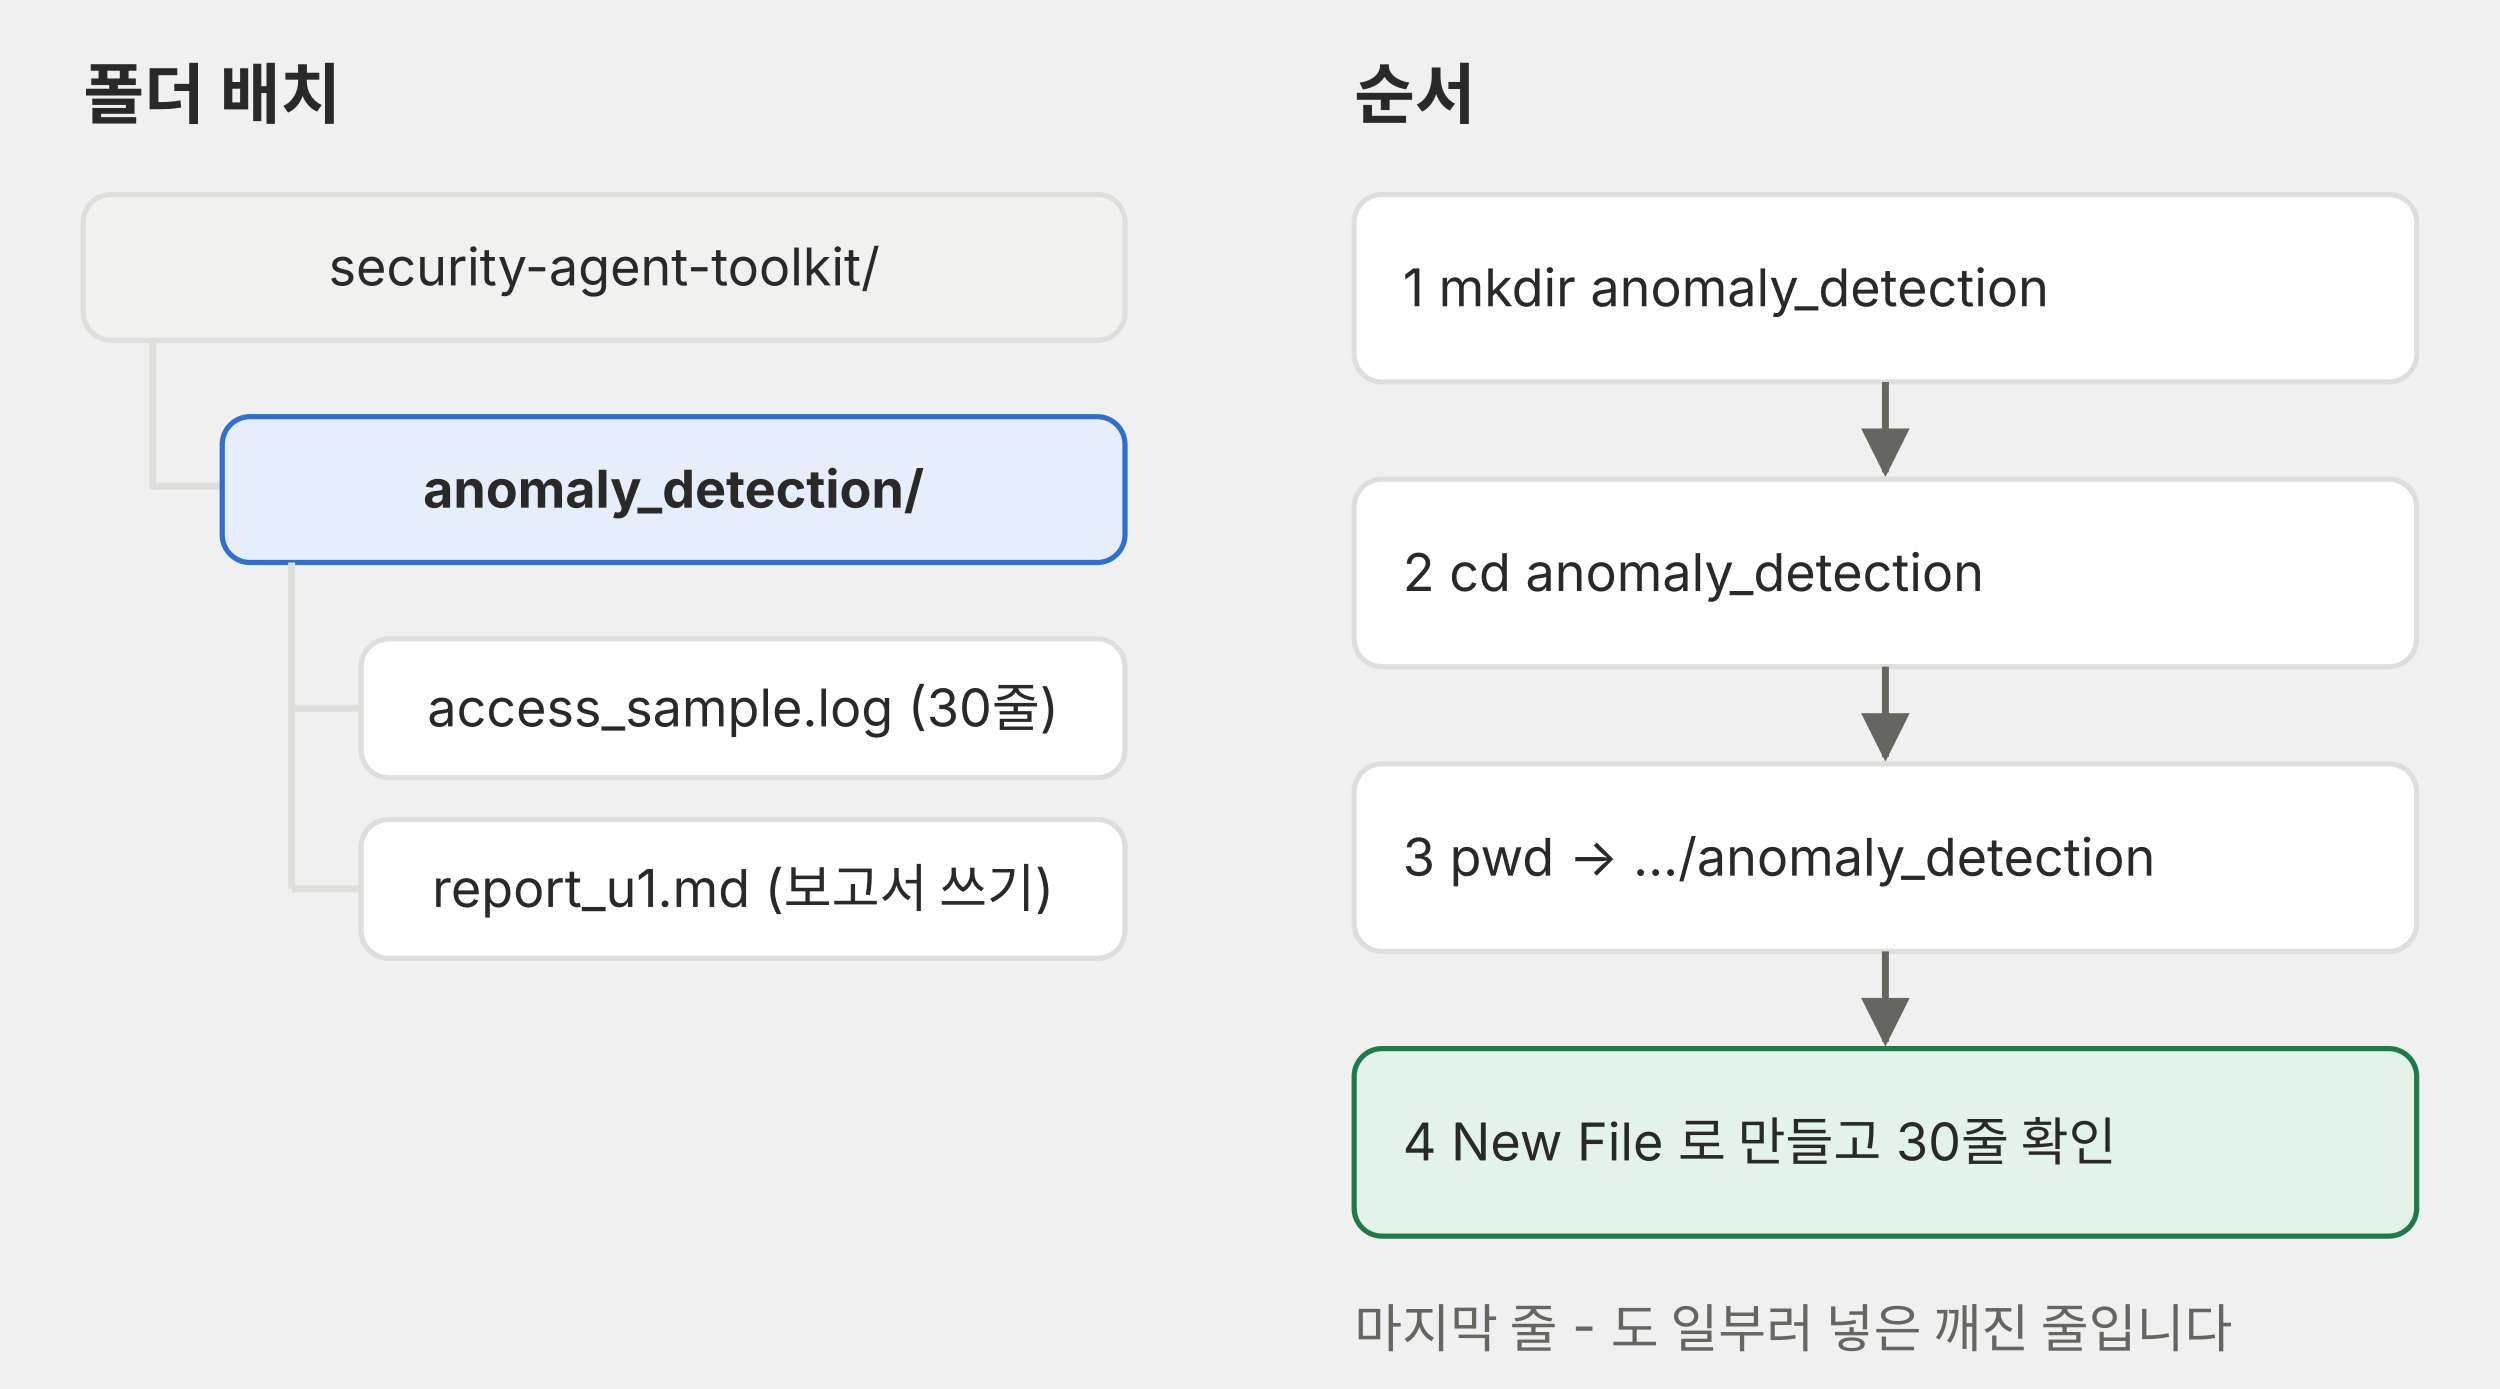
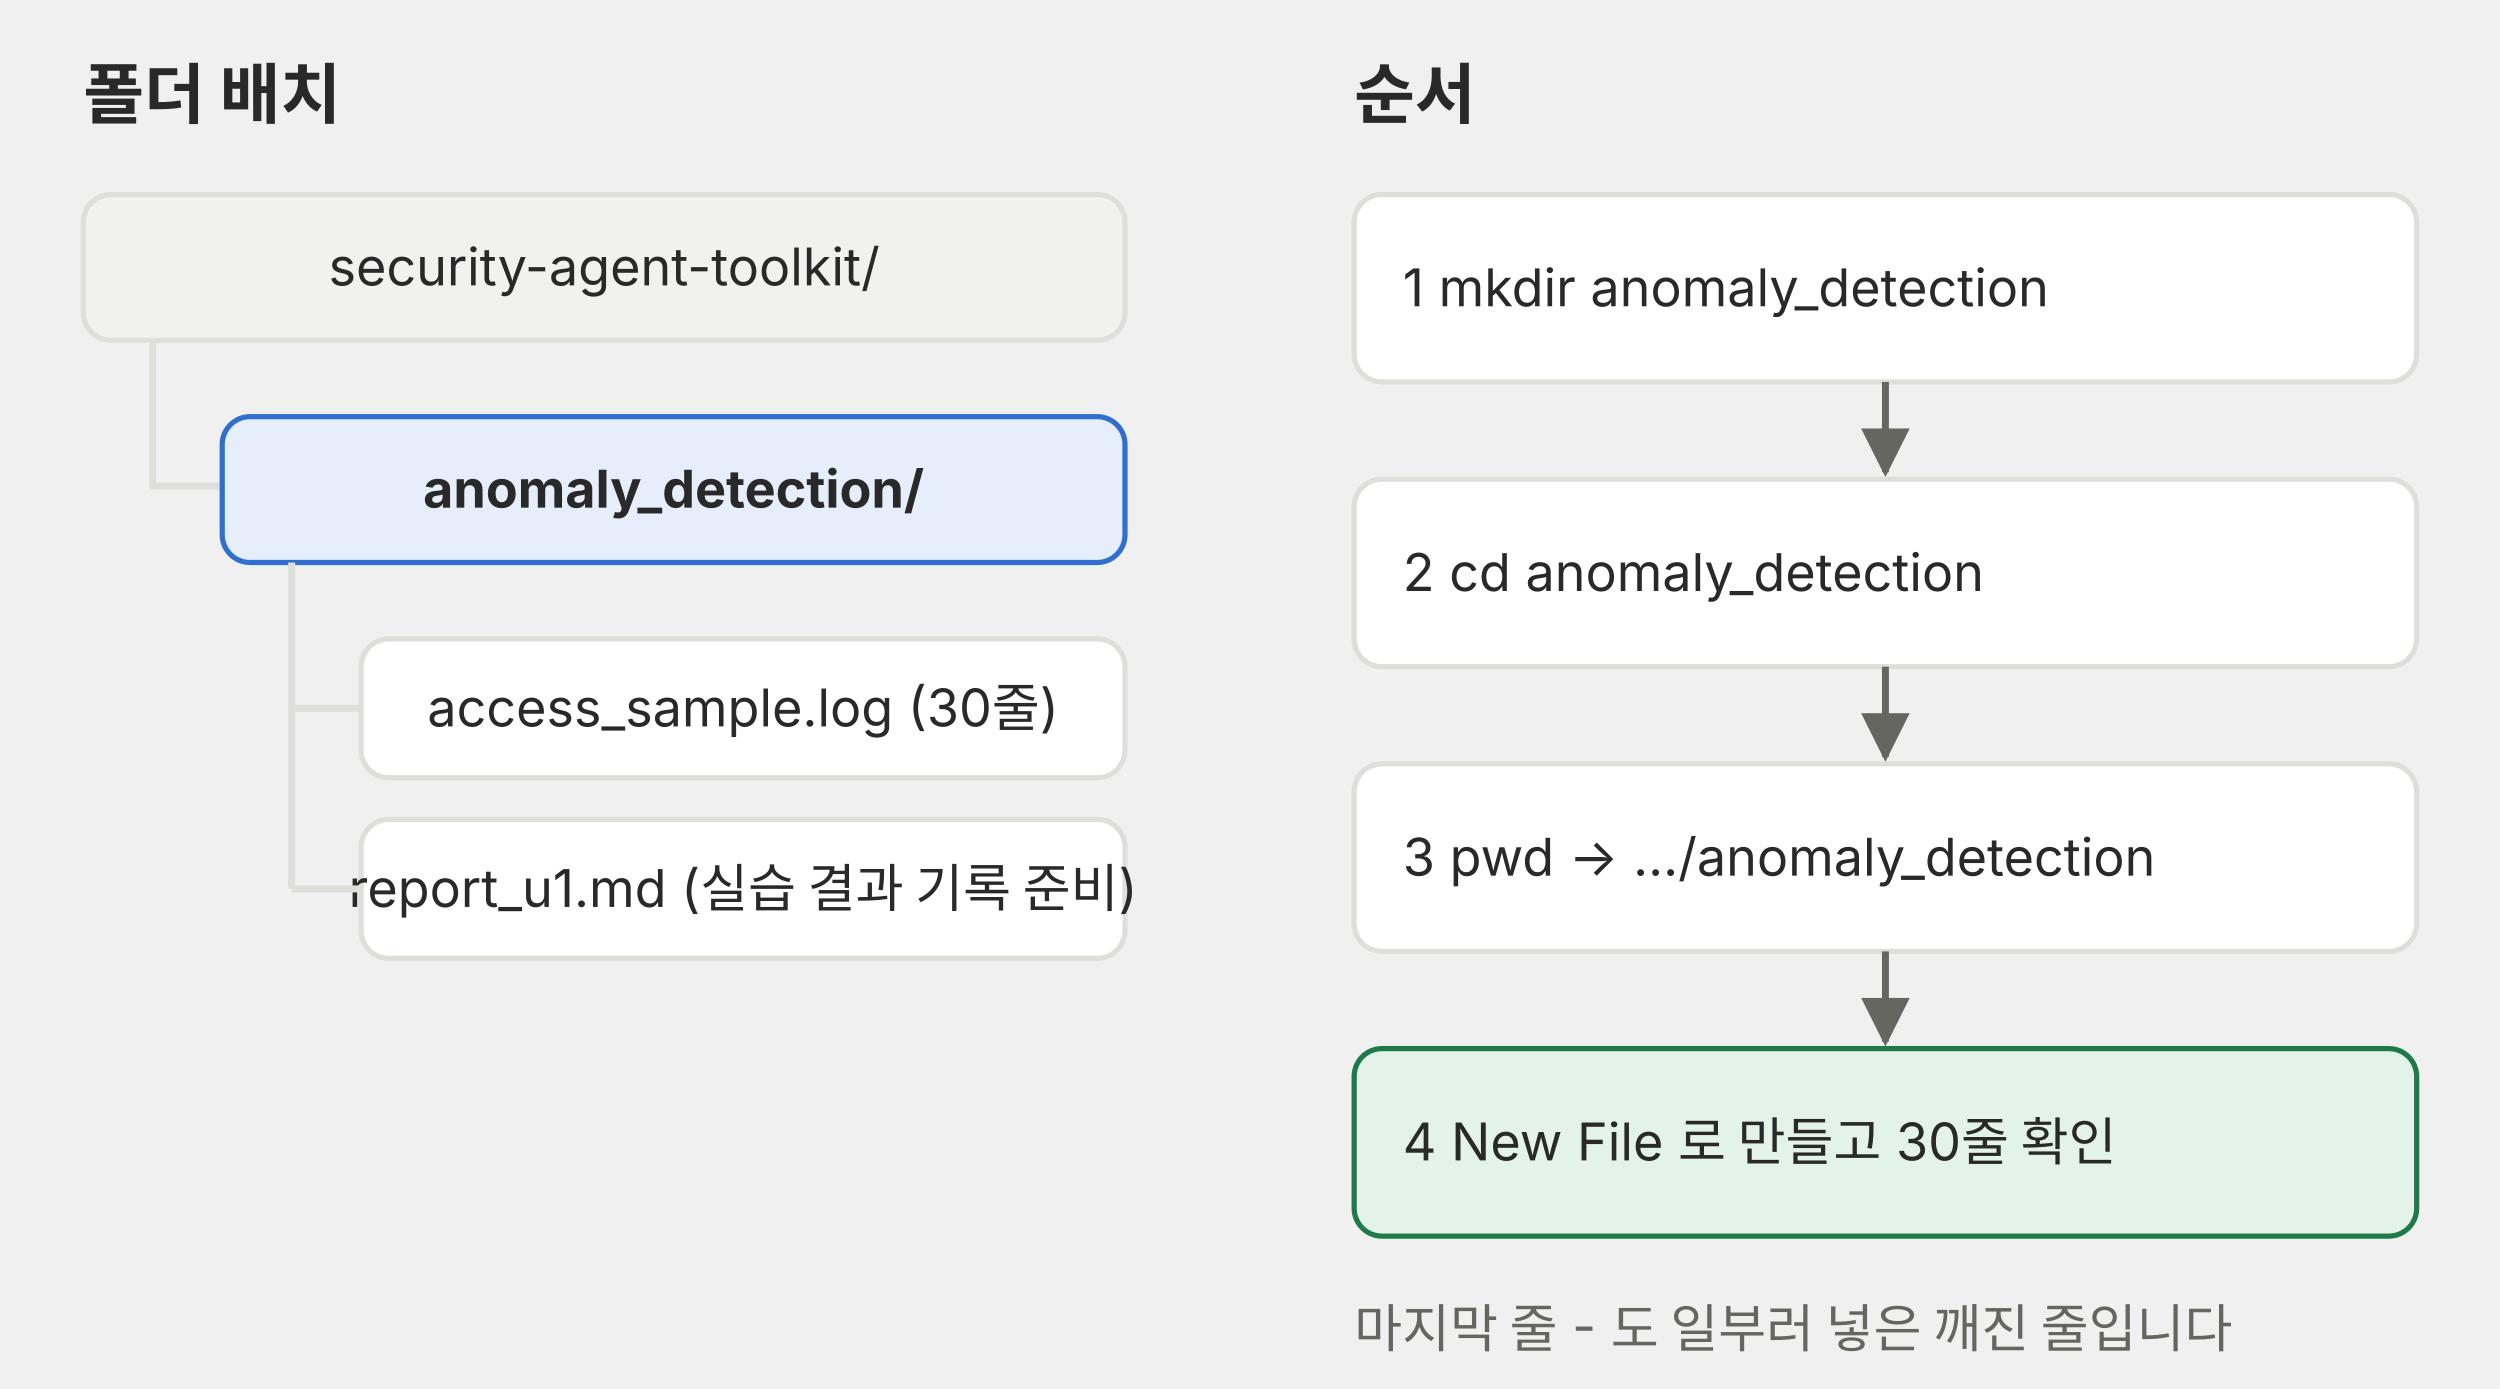
<svg xmlns="http://www.w3.org/2000/svg" viewBox="0 0 720 400" role="img">
  <defs>
    <marker id="a-m4u01l01-p02" viewBox="0 0 10 10" refX="9" refY="5" markerWidth="7" markerHeight="7" orient="auto-start-reverse">
      <path d="M0,0 L10,5 L0,10 z" fill="#666660" />
    </marker>
    <marker id="a-m4u01l01-p02-r" viewBox="0 0 10 10" refX="9" refY="5" markerWidth="7" markerHeight="7" orient="auto-start-reverse">
      <path d="M0,0 L10,5 L0,10 z" fill="#e0442e" />
    </marker>
  </defs>
  <g font-family="Pretendard, 'Noto Sans KR', -apple-system, 'Segoe UI', sans-serif">
    <text x="24" y="34" font-size="19" fill="#292929" font-weight="700">폴더 배치</text>
    <text x="390" y="34" font-size="19" fill="#292929" font-weight="700">순서</text>
    <rect x="24" y="56" width="300" height="42" rx="8" fill="#f1f1ef" stroke="#dededb" stroke-width="1.5" />
    <text x="174.0" y="82.2" font-size="15" fill="#292929" text-anchor="middle">security-agent-toolkit/</text>
    <line x1="44" y1="98" x2="44" y2="141" stroke="#dededb" stroke-width="2" />
    <line x1="44" y1="140" x2="64" y2="140" stroke="#dededb" stroke-width="2" />
    <rect x="64" y="120" width="260" height="42" rx="8" fill="#e6eefb" stroke="#2f6fd0" stroke-width="1.5" />
    <text x="194.0" y="146.2" font-size="15" fill="#292929" text-anchor="middle" font-weight="700">anomaly_detection/</text>
    <rect x="104" y="184" width="220" height="40" rx="8" fill="#ffffff" stroke="#dededb" stroke-width="1.5" />
    <text x="214.0" y="209.2" font-size="15" fill="#292929" text-anchor="middle">access_sample.log (30줄)</text>
    <line x1="84" y1="204" x2="104" y2="204" stroke="#dededb" stroke-width="2" />
    <rect x="104" y="236" width="220" height="40" rx="8" fill="#ffffff" stroke="#dededb" stroke-width="1.5" />
-     <text x="214.0" y="261.2" font-size="15" fill="#292929" text-anchor="middle">report_u1.md (보고서 쓰기)</text>
+     <text x="214.0" y="261.2" font-size="15" fill="#292929" text-anchor="middle">report_u1.md (실습 결과 기록 준비)</text>
    <line x1="84" y1="256" x2="104" y2="256" stroke="#dededb" stroke-width="2" />
    <line x1="84" y1="162" x2="84" y2="256" stroke="#dededb" stroke-width="2" />
    <rect x="390" y="56" width="306" height="54" rx="8" fill="#ffffff" stroke="#dededb" stroke-width="1.5" />
    <text x="404" y="88.2" font-size="15" fill="#292929">1  mkdir anomaly_detection</text>
    <line x1="543" y1="110" x2="543" y2="136" stroke="#666660" stroke-width="2" marker-end="url(#a-m4u01l01-p02)" />
    <rect x="390" y="138" width="306" height="54" rx="8" fill="#ffffff" stroke="#dededb" stroke-width="1.5" />
    <text x="404" y="170.2" font-size="15" fill="#292929">2  cd anomaly_detection</text>
    <line x1="543" y1="192" x2="543" y2="218" stroke="#666660" stroke-width="2" marker-end="url(#a-m4u01l01-p02)" />
    <rect x="390" y="220" width="306" height="54" rx="8" fill="#ffffff" stroke="#dededb" stroke-width="1.5" />
    <text x="404" y="252.2" font-size="15" fill="#292929">3  pwd → …/anomaly_detection</text>
    <line x1="543" y1="274" x2="543" y2="300" stroke="#666660" stroke-width="2" marker-end="url(#a-m4u01l01-p02)" />
    <rect x="390" y="302" width="306" height="54" rx="8" fill="#e4f3ea" stroke="#1f7a4a" stroke-width="1.5" />
    <text x="404" y="334.2" font-size="15" fill="#292929">4  New File 로 만들고 30줄 확인</text>
    <text x="390" y="388" font-size="15" fill="#666660">마지막 줄 - 도 일부러 넣은 깨진 줄입니다</text>
  </g>
</svg>
